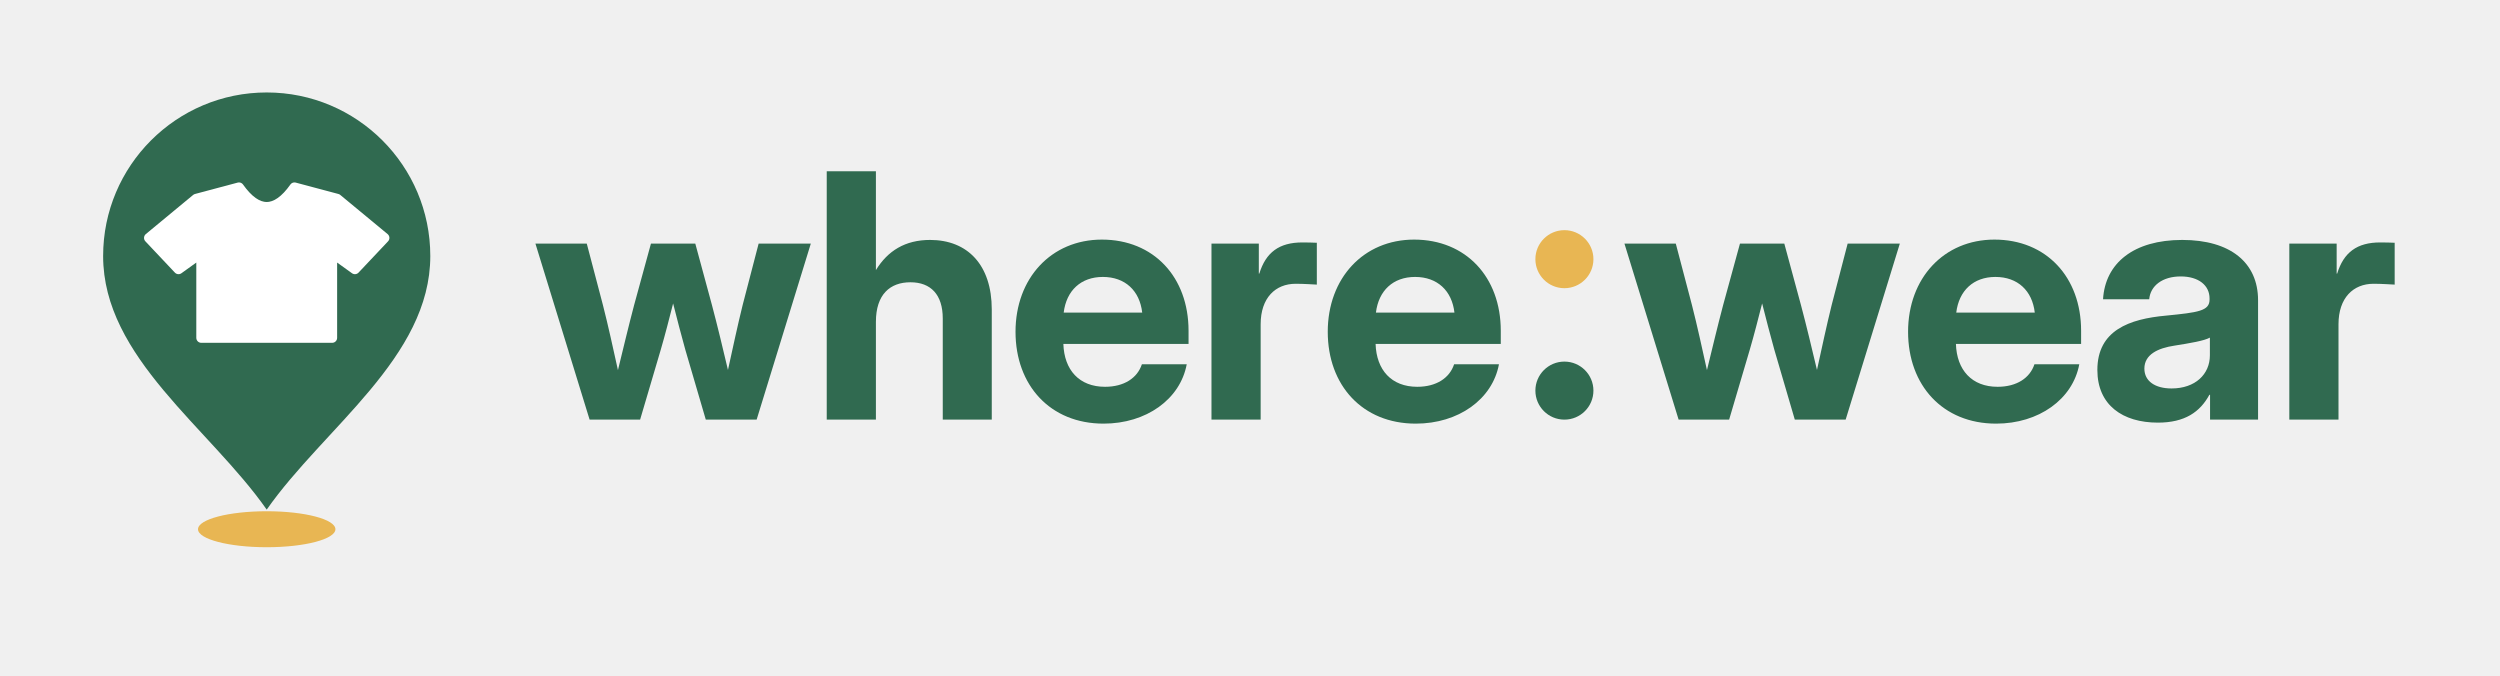
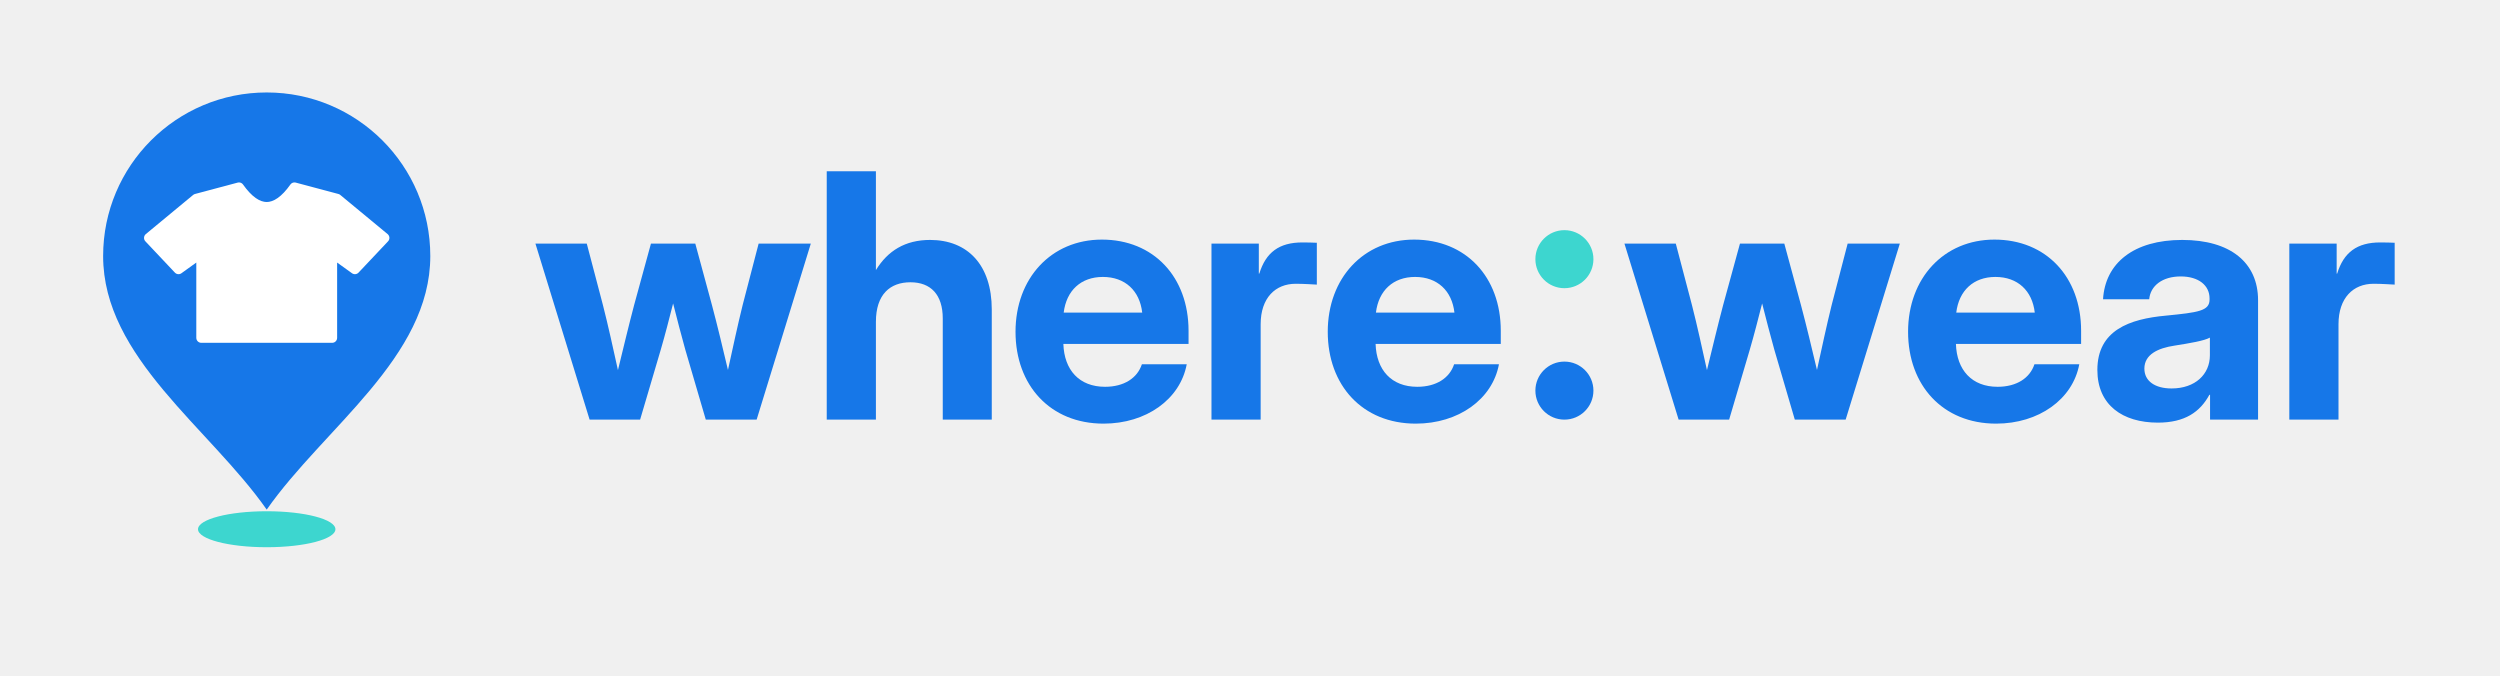
<svg xmlns="http://www.w3.org/2000/svg" viewBox="0 0 703 190" width="703" height="190">
-   <path d="M75 143.3 C58.9 120.3 29 100.52 29 72 A46 46 0 1 1 121 72 C121 100.52 91.1 120.3 75 143.3 Z" fill="#306A50" />
+   <path d="M75 143.3 C58.9 120.3 29 100.52 29 72 A46 46 0 1 1 121 72 C121 100.52 91.1 120.3 75 143.3 Z" fill="#1677E8" />
  <path d="M67.2 52.7 L55.2 55.9 L41.9 66.9 L50.2 75.7 L56.6 71.1 L56.6 95.0 L93.4 95.0 L93.4 71.1 L99.8 75.7 L108.1 66.9 L94.8 55.9 L82.8 52.7 Q75.0 63.7 67.2 52.7 Z" fill="#ffffff" stroke="#ffffff" stroke-width="2.8" stroke-linejoin="round" />
-   <ellipse cx="75" cy="148.82" rx="19.32" ry="5.06" fill="#E8B653" />
-   <path d="M165.797 118.0H180.0L185.812 98.312C187.031 94.141 188.156 89.734 189.281 85.328C190.406 89.734 191.531 94.141 192.703 98.312L198.469 118.0H212.766L228.0 68.5H213.328L208.828 85.797C207.375 91.656 206.062 97.891 204.703 104.031C203.25 97.891 201.75 91.609 200.203 85.797L195.516 68.5H183.047L178.312 85.797C176.766 91.656 175.266 97.938 173.766 104.078C172.406 97.938 171.047 91.656 169.547 85.797L165.0 68.5H150.562Z M246.306 90.484C246.306 82.797 250.29 79.375 256.009 79.375C261.774 79.375 265.103 82.891 265.103 89.547V118.0H278.884V87.016C278.884 74.5 272.087 67.469 261.54 67.469C254.556 67.469 249.634 70.516 246.306 75.953V48.156H232.478V118.0H246.306Z M310.314 119.125C322.314 119.125 331.877 112.281 333.705 102.438H321.096C319.83 106.281 316.127 108.766 310.736 108.766C303.471 108.766 299.252 104.031 299.018 96.719H334.221V93.016C334.221 77.922 324.424 67.375 309.846 67.375C295.643 67.375 285.564 78.203 285.564 93.297C285.564 108.344 295.314 119.125 310.314 119.125ZM299.111 87.906C299.861 81.719 303.939 77.875 310.127 77.875C316.361 77.875 320.486 81.719 321.189 87.906Z M340.667 118.0H354.495V91.188C354.495 83.734 358.667 79.797 364.339 79.797C366.683 79.797 369.261 79.984 370.292 80.031V68.266C369.167 68.219 367.808 68.172 366.214 68.172C359.698 68.172 355.948 70.984 354.12 76.938H353.979V68.5H340.667Z M398.113 119.125C410.113 119.125 419.676 112.281 421.504 102.438H408.894C407.629 106.281 403.926 108.766 398.535 108.766C391.269 108.766 387.051 104.031 386.816 96.719H422.019V93.016C422.019 77.922 412.223 67.375 397.644 67.375C383.441 67.375 373.363 78.203 373.363 93.297C373.363 108.344 383.113 119.125 398.113 119.125ZM386.91 87.906C387.66 81.719 391.738 77.875 397.926 77.875C404.16 77.875 408.285 81.719 408.988 87.906Z" fill="#306A50" />
-   <circle cx="439.911" cy="72.88" r="8.16" fill="#E8B653" />
-   <circle cx="439.911" cy="109.84" r="8.16" fill="#306A50" />
-   <path d="M472.028 118.0H486.231L492.043 98.312C493.262 94.141 494.387 89.734 495.512 85.328C496.637 89.734 497.762 94.141 498.934 98.312L504.699 118.0H518.996L534.231 68.5H519.559L515.059 85.797C513.606 91.656 512.293 97.891 510.934 104.031C509.481 97.891 507.981 91.609 506.434 85.797L501.746 68.5H489.278L484.543 85.797C482.996 91.656 481.496 97.938 479.996 104.078C478.637 97.938 477.278 91.656 475.778 85.797L471.231 68.5H456.793Z M561.302 119.125C573.302 119.125 582.864 112.281 584.693 102.438H572.083C570.818 106.281 567.114 108.766 561.724 108.766C554.458 108.766 550.239 104.031 550.005 96.719H585.208V93.016C585.208 77.922 575.411 67.375 560.833 67.375C546.63 67.375 536.552 78.203 536.552 93.297C536.552 108.344 546.302 119.125 561.302 119.125ZM550.099 87.906C550.849 81.719 554.927 77.875 561.114 77.875C567.349 77.875 571.474 81.719 572.177 87.906Z M606.795 118.844C614.389 118.844 618.654 115.844 621.279 111.016H621.467V118.0H634.967V84.438C634.967 73.844 627.186 67.469 613.639 67.469C600.045 67.469 591.983 73.938 591.373 84.156H604.358C604.686 80.359 608.061 77.734 613.217 77.734C618.279 77.734 621.326 80.266 621.326 83.922V84.25C621.326 87.438 618.139 87.859 609.092 88.75C598.779 89.688 589.779 92.875 589.779 104.031C589.779 113.922 596.904 118.844 606.795 118.844ZM610.639 109.234C605.998 109.234 602.998 107.172 602.998 103.656C602.998 99.719 606.748 97.891 611.483 97.188C615.936 96.484 619.826 95.828 621.42 94.938V99.906C621.42 105.25 617.295 109.234 610.639 109.234Z M643.757 118.0H657.585V91.188C657.585 83.734 661.757 79.797 667.429 79.797C669.773 79.797 672.351 79.984 673.382 80.031V68.266C672.257 68.219 670.898 68.172 669.304 68.172C662.788 68.172 659.038 70.984 657.21 76.938H657.069V68.5H643.757Z" fill="#306A50" />
+   <ellipse cx="75" cy="148.82" rx="19.32" ry="5.06" fill="#3DD6CF" />
+   <path d="M165.797 118.0H180.0L185.812 98.312C187.031 94.141 188.156 89.734 189.281 85.328C190.406 89.734 191.531 94.141 192.703 98.312L198.469 118.0H212.766L228.0 68.5H213.328L208.828 85.797C207.375 91.656 206.062 97.891 204.703 104.031C203.25 97.891 201.75 91.609 200.203 85.797L195.516 68.5H183.047L178.312 85.797C176.766 91.656 175.266 97.938 173.766 104.078C172.406 97.938 171.047 91.656 169.547 85.797L165.0 68.5H150.562Z M246.306 90.484C246.306 82.797 250.29 79.375 256.009 79.375C261.774 79.375 265.103 82.891 265.103 89.547V118.0H278.884V87.016C278.884 74.5 272.087 67.469 261.54 67.469C254.556 67.469 249.634 70.516 246.306 75.953V48.156H232.478V118.0H246.306Z M310.314 119.125C322.314 119.125 331.877 112.281 333.705 102.438H321.096C319.83 106.281 316.127 108.766 310.736 108.766C303.471 108.766 299.252 104.031 299.018 96.719H334.221V93.016C334.221 77.922 324.424 67.375 309.846 67.375C295.643 67.375 285.564 78.203 285.564 93.297C285.564 108.344 295.314 119.125 310.314 119.125ZM299.111 87.906C299.861 81.719 303.939 77.875 310.127 77.875C316.361 77.875 320.486 81.719 321.189 87.906Z M340.667 118.0H354.495V91.188C354.495 83.734 358.667 79.797 364.339 79.797C366.683 79.797 369.261 79.984 370.292 80.031V68.266C369.167 68.219 367.808 68.172 366.214 68.172C359.698 68.172 355.948 70.984 354.12 76.938H353.979V68.5H340.667Z M398.113 119.125C410.113 119.125 419.676 112.281 421.504 102.438H408.894C407.629 106.281 403.926 108.766 398.535 108.766C391.269 108.766 387.051 104.031 386.816 96.719H422.019V93.016C422.019 77.922 412.223 67.375 397.644 67.375C383.441 67.375 373.363 78.203 373.363 93.297C373.363 108.344 383.113 119.125 398.113 119.125ZM386.91 87.906C387.66 81.719 391.738 77.875 397.926 77.875C404.16 77.875 408.285 81.719 408.988 87.906Z" fill="#1677E8" />
+   <circle cx="439.911" cy="72.88" r="8.16" fill="#3DD6CF" />
+   <circle cx="439.911" cy="109.84" r="8.16" fill="#1677E8" />
+   <path d="M472.028 118.0H486.231L492.043 98.312C493.262 94.141 494.387 89.734 495.512 85.328C496.637 89.734 497.762 94.141 498.934 98.312L504.699 118.0H518.996L534.231 68.5H519.559L515.059 85.797C513.606 91.656 512.293 97.891 510.934 104.031C509.481 97.891 507.981 91.609 506.434 85.797L501.746 68.5H489.278L484.543 85.797C482.996 91.656 481.496 97.938 479.996 104.078C478.637 97.938 477.278 91.656 475.778 85.797L471.231 68.5H456.793Z M561.302 119.125C573.302 119.125 582.864 112.281 584.693 102.438H572.083C570.818 106.281 567.114 108.766 561.724 108.766C554.458 108.766 550.239 104.031 550.005 96.719H585.208V93.016C585.208 77.922 575.411 67.375 560.833 67.375C546.63 67.375 536.552 78.203 536.552 93.297C536.552 108.344 546.302 119.125 561.302 119.125ZM550.099 87.906C550.849 81.719 554.927 77.875 561.114 77.875C567.349 77.875 571.474 81.719 572.177 87.906Z M606.795 118.844C614.389 118.844 618.654 115.844 621.279 111.016H621.467V118.0H634.967V84.438C634.967 73.844 627.186 67.469 613.639 67.469C600.045 67.469 591.983 73.938 591.373 84.156H604.358C604.686 80.359 608.061 77.734 613.217 77.734C618.279 77.734 621.326 80.266 621.326 83.922V84.25C621.326 87.438 618.139 87.859 609.092 88.75C598.779 89.688 589.779 92.875 589.779 104.031C589.779 113.922 596.904 118.844 606.795 118.844ZM610.639 109.234C605.998 109.234 602.998 107.172 602.998 103.656C602.998 99.719 606.748 97.891 611.483 97.188C615.936 96.484 619.826 95.828 621.42 94.938V99.906C621.42 105.25 617.295 109.234 610.639 109.234Z M643.757 118.0H657.585V91.188C657.585 83.734 661.757 79.797 667.429 79.797C669.773 79.797 672.351 79.984 673.382 80.031V68.266C672.257 68.219 670.898 68.172 669.304 68.172C662.788 68.172 659.038 70.984 657.21 76.938H657.069V68.5H643.757Z" fill="#1677E8" />
</svg>
